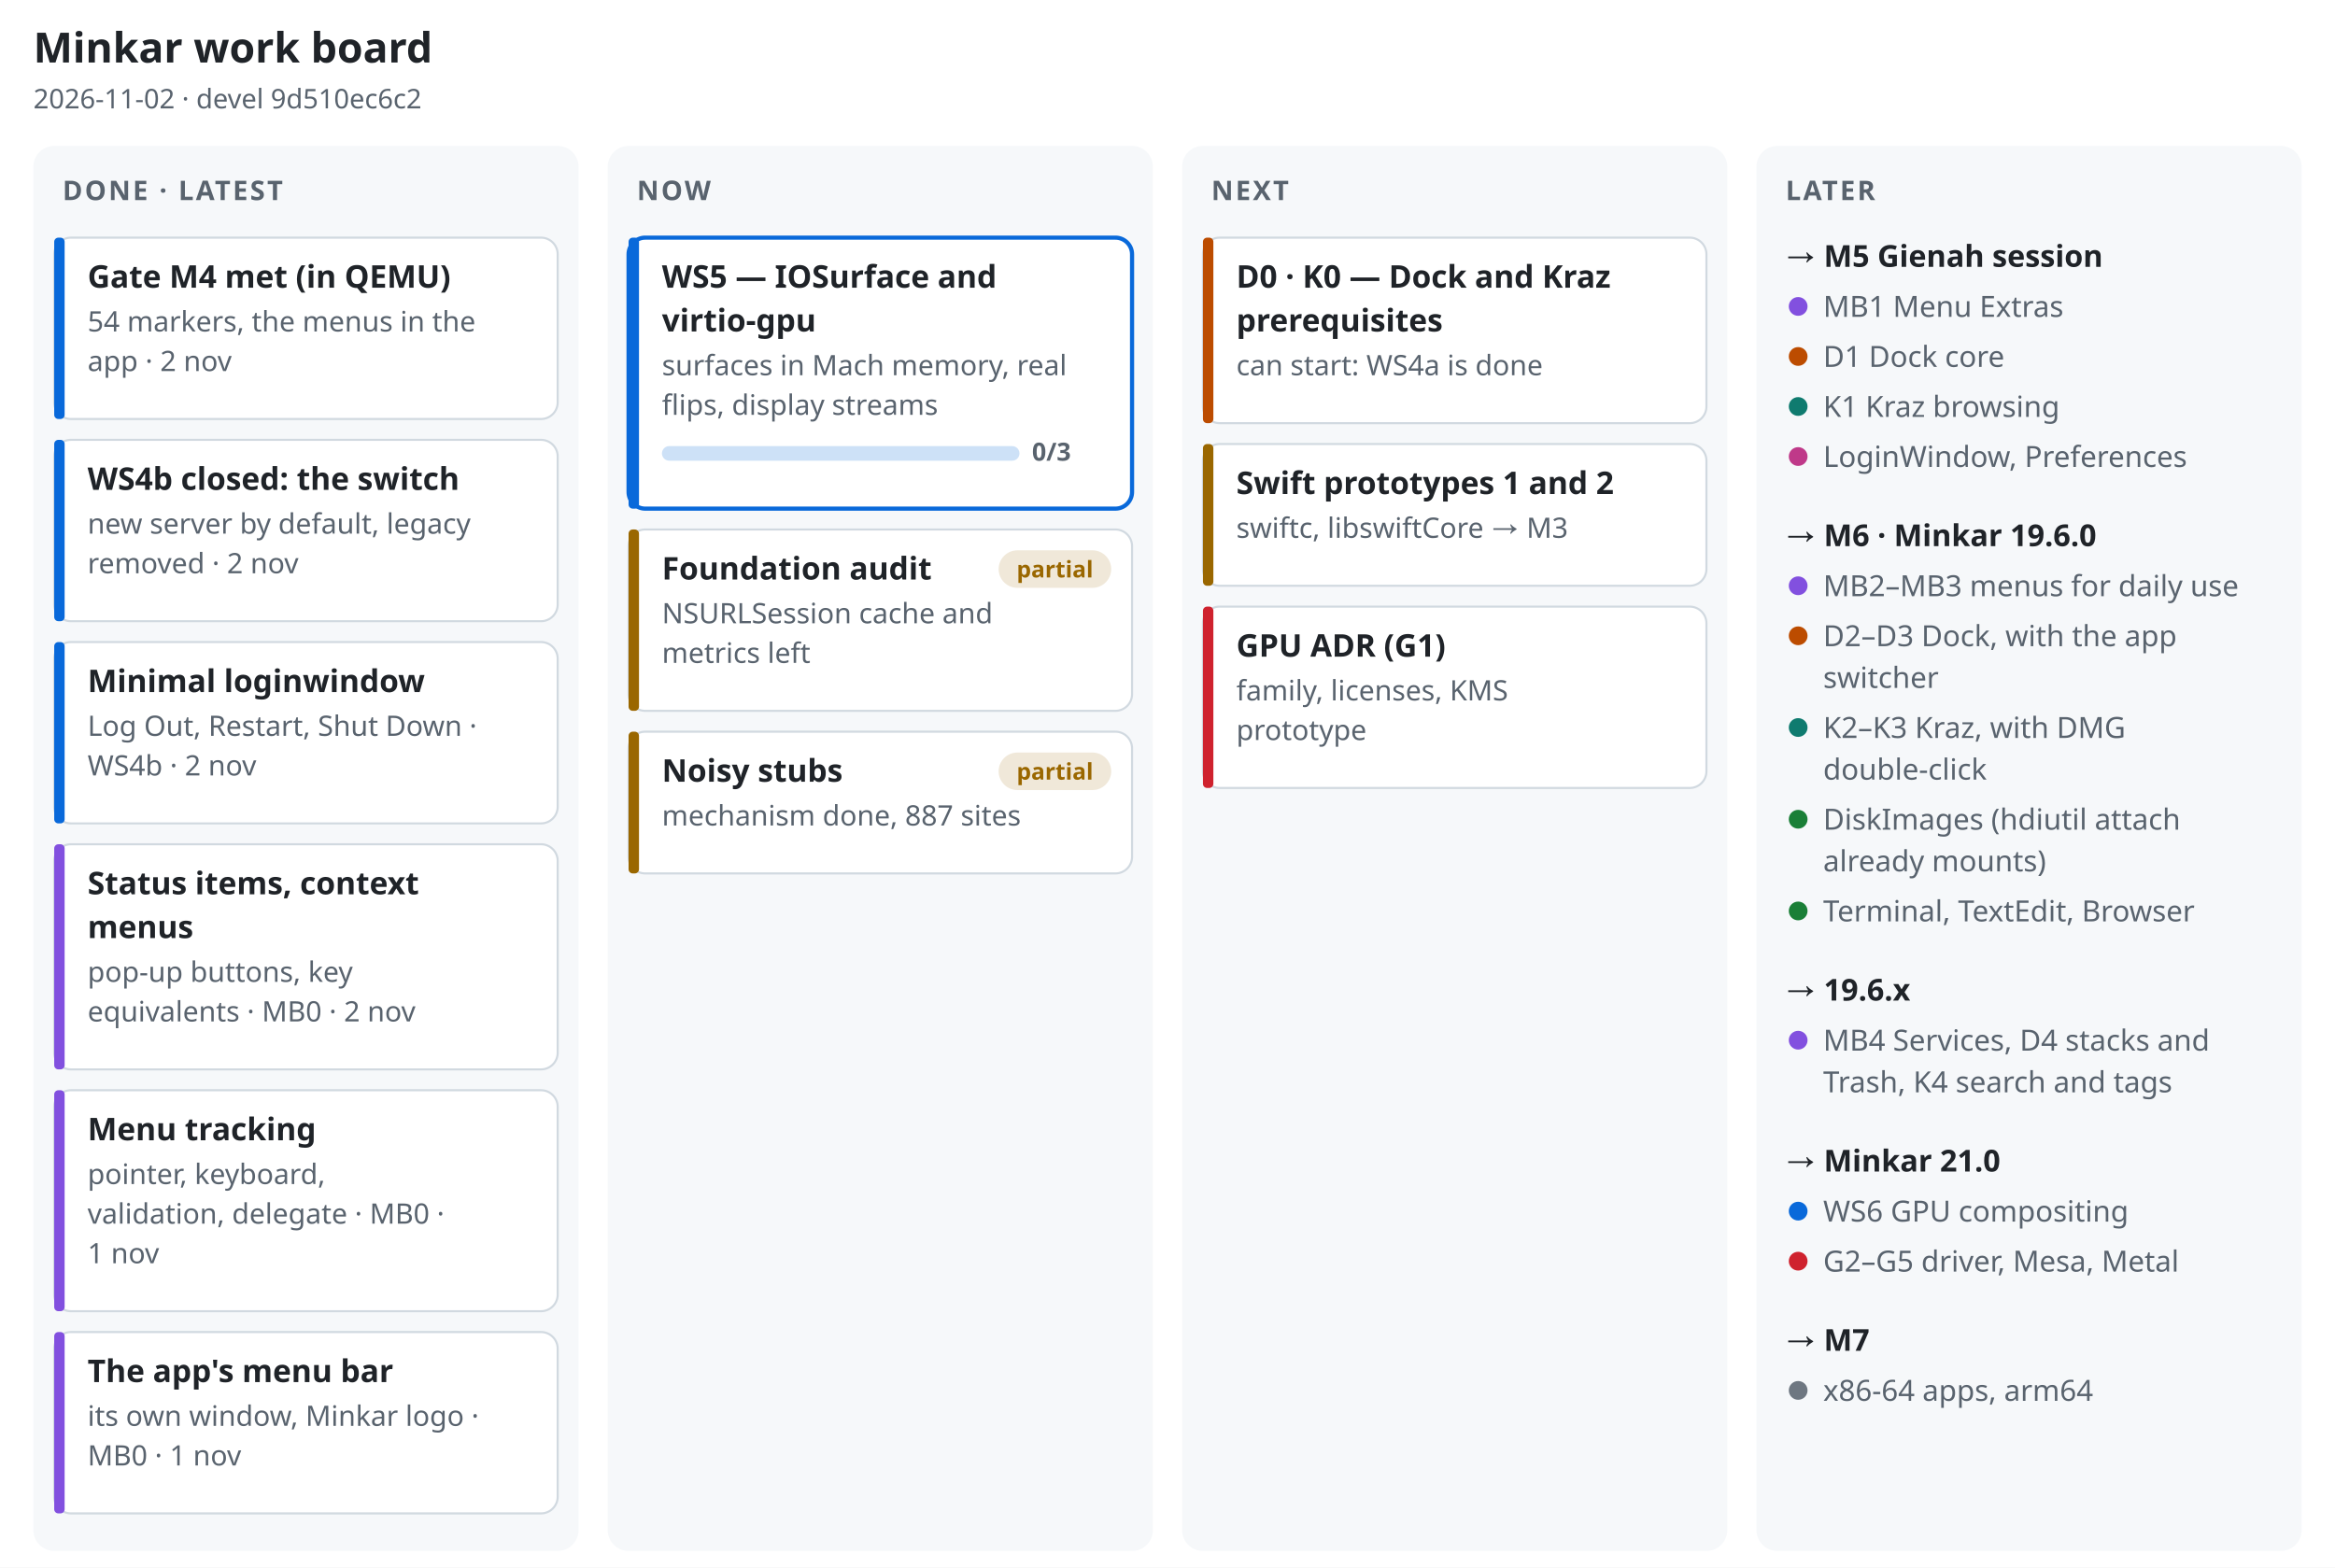
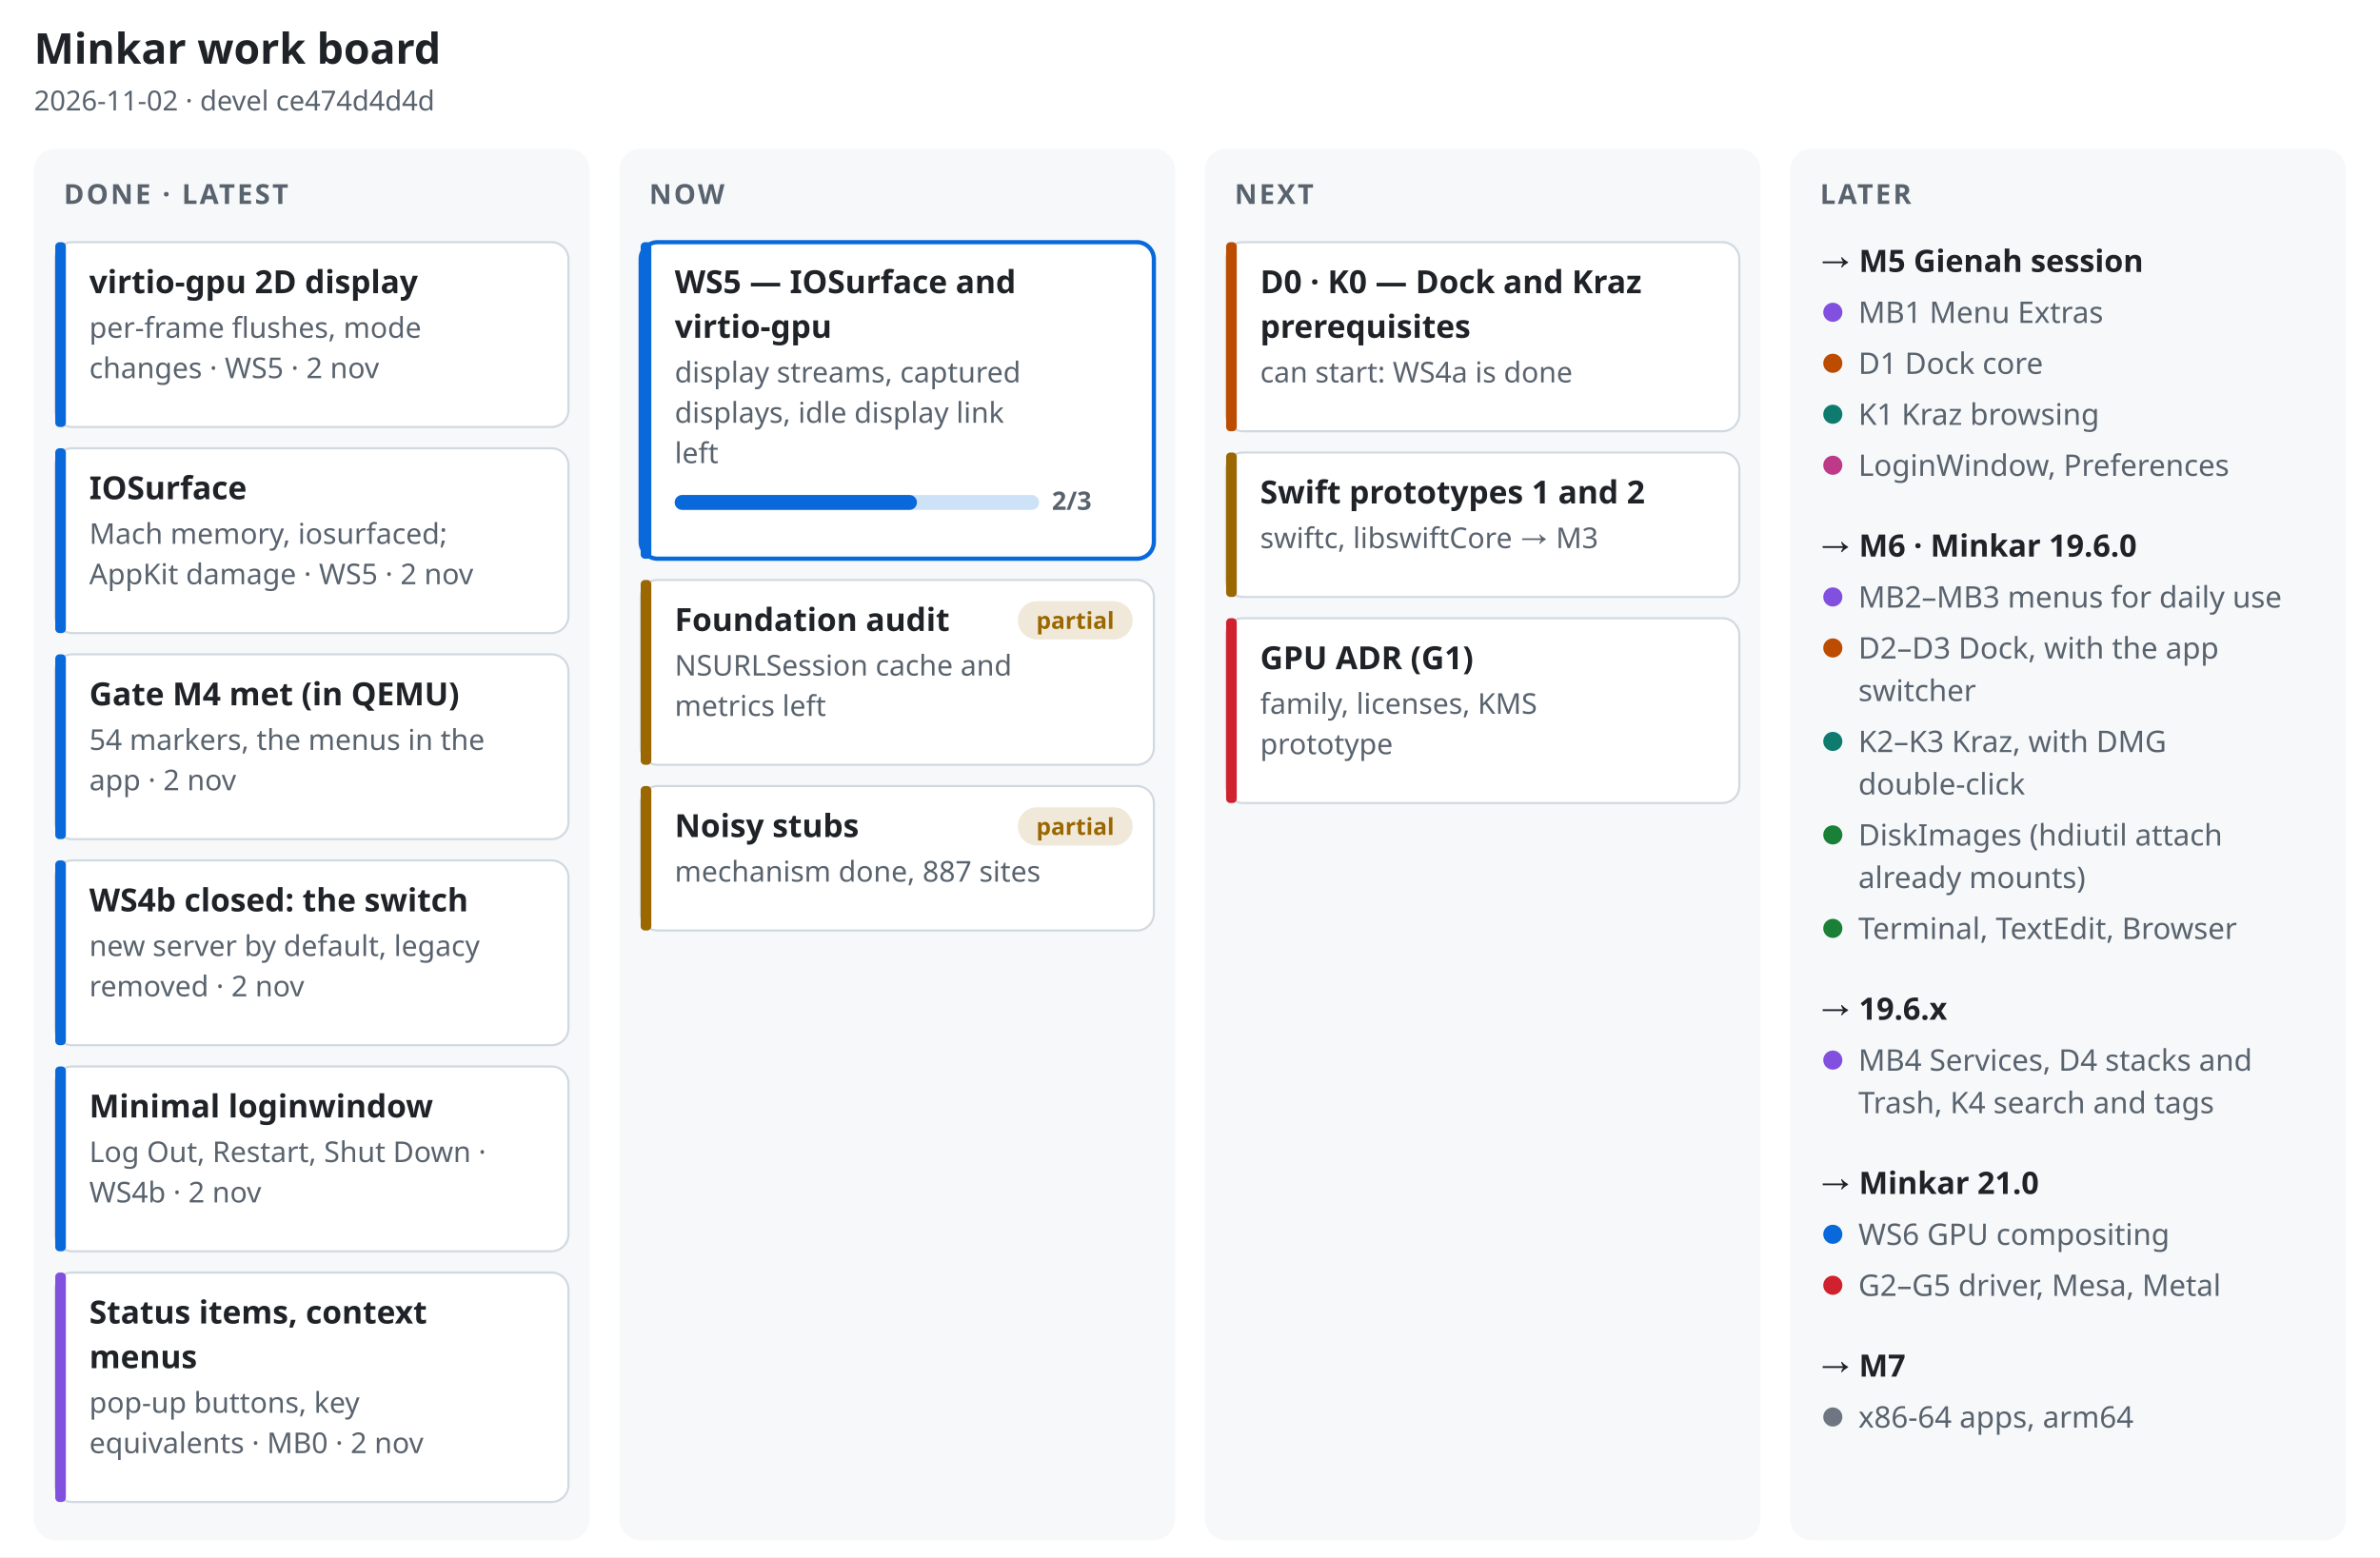
- <svg xmlns="http://www.w3.org/2000/svg" width="1120" height="752" viewBox="0 0 1120 752" font-family="-apple-system, BlinkMacSystemFont, 'Segoe UI', 'Noto Sans', Helvetica, Arial, sans-serif" role="img" aria-label="Minkar work board, 2026-11-02">
-   <rect width="1120" height="752" fill="#ffffff" />
+ <svg xmlns="http://www.w3.org/2000/svg" width="1120" height="733" viewBox="0 0 1120 733" font-family="-apple-system, BlinkMacSystemFont, 'Segoe UI', 'Noto Sans', Helvetica, Arial, sans-serif" role="img" aria-label="Minkar work board, 2026-11-02">
+   <rect width="1120" height="733" fill="#ffffff" />
  <text x="16" y="30" font-size="20" font-weight="700" fill="#1f2328" text-anchor="start">Minkar work board</text>
-   <text x="16" y="52" font-size="13" font-weight="400" fill="#59636e" text-anchor="start">2026-11-02 · devel 9d510ec6c2</text>
-   <rect x="16" y="70" width="261.5" height="674" rx="10" fill="#f6f8fa" />
+   <text x="16" y="52" font-size="13" font-weight="400" fill="#59636e" text-anchor="start">2026-11-02 · devel ce474d4d4d</text>
+   <rect x="16" y="70" width="261.5" height="655" rx="10" fill="#f6f8fa" />
  <text x="30" y="96" font-size="13" font-weight="700" fill="#59636e" text-anchor="start" letter-spacing=".08em">DONE · LATEST</text>
  <rect x="26" y="114" width="241.5" height="87" rx="8" fill="#ffffff" stroke="#d1d9e0" stroke-width="1" />
  <rect x="26" y="114" width="5" height="87" rx="2" fill="#0969da" />
-   <text x="42" y="138" font-size="15" font-weight="650" fill="#1f2328" text-anchor="start">Gate M4 met (in QEMU)</text>
-   <text x="42" y="159" font-size="13.5" font-weight="400" fill="#59636e" text-anchor="start">54 markers, the menus in the</text>
-   <text x="42" y="178" font-size="13.5" font-weight="400" fill="#59636e" text-anchor="start">app · 2 nov</text>
+   <text x="42" y="138" font-size="15" font-weight="650" fill="#1f2328" text-anchor="start">virtio-gpu 2D display</text>
+   <text x="42" y="159" font-size="13.5" font-weight="400" fill="#59636e" text-anchor="start">per-frame flushes, mode</text>
+   <text x="42" y="178" font-size="13.5" font-weight="400" fill="#59636e" text-anchor="start">changes · WS5 · 2 nov</text>
  <rect x="26" y="211" width="241.5" height="87" rx="8" fill="#ffffff" stroke="#d1d9e0" stroke-width="1" />
  <rect x="26" y="211" width="5" height="87" rx="2" fill="#0969da" />
-   <text x="42" y="235" font-size="15" font-weight="650" fill="#1f2328" text-anchor="start">WS4b closed: the switch</text>
-   <text x="42" y="256" font-size="13.5" font-weight="400" fill="#59636e" text-anchor="start">new server by default, legacy</text>
-   <text x="42" y="275" font-size="13.5" font-weight="400" fill="#59636e" text-anchor="start">removed · 2 nov</text>
+   <text x="42" y="235" font-size="15" font-weight="650" fill="#1f2328" text-anchor="start">IOSurface</text>
+   <text x="42" y="256" font-size="13.5" font-weight="400" fill="#59636e" text-anchor="start">Mach memory, iosurfaced;</text>
+   <text x="42" y="275" font-size="13.5" font-weight="400" fill="#59636e" text-anchor="start">AppKit damage · WS5 · 2 nov</text>
  <rect x="26" y="308" width="241.5" height="87" rx="8" fill="#ffffff" stroke="#d1d9e0" stroke-width="1" />
  <rect x="26" y="308" width="5" height="87" rx="2" fill="#0969da" />
-   <text x="42" y="332" font-size="15" font-weight="650" fill="#1f2328" text-anchor="start">Minimal loginwindow</text>
-   <text x="42" y="353" font-size="13.5" font-weight="400" fill="#59636e" text-anchor="start">Log Out, Restart, Shut Down ·</text>
-   <text x="42" y="372" font-size="13.5" font-weight="400" fill="#59636e" text-anchor="start">WS4b · 2 nov</text>
-   <rect x="26" y="405" width="241.5" height="108" rx="8" fill="#ffffff" stroke="#d1d9e0" stroke-width="1" />
-   <rect x="26" y="405" width="5" height="108" rx="2" fill="#8250df" />
-   <text x="42" y="429" font-size="15" font-weight="650" fill="#1f2328" text-anchor="start">Status items, context</text>
-   <text x="42" y="450" font-size="15" font-weight="650" fill="#1f2328" text-anchor="start">menus</text>
-   <text x="42" y="471" font-size="13.5" font-weight="400" fill="#59636e" text-anchor="start">pop-up buttons, key</text>
-   <text x="42" y="490" font-size="13.5" font-weight="400" fill="#59636e" text-anchor="start">equivalents · MB0 · 2 nov</text>
-   <rect x="26" y="523" width="241.5" height="106" rx="8" fill="#ffffff" stroke="#d1d9e0" stroke-width="1" />
-   <rect x="26" y="523" width="5" height="106" rx="2" fill="#8250df" />
-   <text x="42" y="547" font-size="15" font-weight="650" fill="#1f2328" text-anchor="start">Menu tracking</text>
-   <text x="42" y="568" font-size="13.5" font-weight="400" fill="#59636e" text-anchor="start">pointer, keyboard,</text>
-   <text x="42" y="587" font-size="13.5" font-weight="400" fill="#59636e" text-anchor="start">validation, delegate · MB0 ·</text>
-   <text x="42" y="606" font-size="13.5" font-weight="400" fill="#59636e" text-anchor="start">1 nov</text>
-   <rect x="26" y="639" width="241.5" height="87" rx="8" fill="#ffffff" stroke="#d1d9e0" stroke-width="1" />
-   <rect x="26" y="639" width="5" height="87" rx="2" fill="#8250df" />
-   <text x="42" y="663" font-size="15" font-weight="650" fill="#1f2328" text-anchor="start">The app's menu bar</text>
-   <text x="42" y="684" font-size="13.5" font-weight="400" fill="#59636e" text-anchor="start">its own window, Minkar logo ·</text>
-   <text x="42" y="703" font-size="13.5" font-weight="400" fill="#59636e" text-anchor="start">MB0 · 1 nov</text>
-   <rect x="291.5" y="70" width="261.5" height="674" rx="10" fill="#f6f8fa" />
+   <text x="42" y="332" font-size="15" font-weight="650" fill="#1f2328" text-anchor="start">Gate M4 met (in QEMU)</text>
+   <text x="42" y="353" font-size="13.5" font-weight="400" fill="#59636e" text-anchor="start">54 markers, the menus in the</text>
+   <text x="42" y="372" font-size="13.5" font-weight="400" fill="#59636e" text-anchor="start">app · 2 nov</text>
+   <rect x="26" y="405" width="241.5" height="87" rx="8" fill="#ffffff" stroke="#d1d9e0" stroke-width="1" />
+   <rect x="26" y="405" width="5" height="87" rx="2" fill="#0969da" />
+   <text x="42" y="429" font-size="15" font-weight="650" fill="#1f2328" text-anchor="start">WS4b closed: the switch</text>
+   <text x="42" y="450" font-size="13.5" font-weight="400" fill="#59636e" text-anchor="start">new server by default, legacy</text>
+   <text x="42" y="469" font-size="13.5" font-weight="400" fill="#59636e" text-anchor="start">removed · 2 nov</text>
+   <rect x="26" y="502" width="241.5" height="87" rx="8" fill="#ffffff" stroke="#d1d9e0" stroke-width="1" />
+   <rect x="26" y="502" width="5" height="87" rx="2" fill="#0969da" />
+   <text x="42" y="526" font-size="15" font-weight="650" fill="#1f2328" text-anchor="start">Minimal loginwindow</text>
+   <text x="42" y="547" font-size="13.5" font-weight="400" fill="#59636e" text-anchor="start">Log Out, Restart, Shut Down ·</text>
+   <text x="42" y="566" font-size="13.5" font-weight="400" fill="#59636e" text-anchor="start">WS4b · 2 nov</text>
+   <rect x="26" y="599" width="241.5" height="108" rx="8" fill="#ffffff" stroke="#d1d9e0" stroke-width="1" />
+   <rect x="26" y="599" width="5" height="108" rx="2" fill="#8250df" />
+   <text x="42" y="623" font-size="15" font-weight="650" fill="#1f2328" text-anchor="start">Status items, context</text>
+   <text x="42" y="644" font-size="15" font-weight="650" fill="#1f2328" text-anchor="start">menus</text>
+   <text x="42" y="665" font-size="13.5" font-weight="400" fill="#59636e" text-anchor="start">pop-up buttons, key</text>
+   <text x="42" y="684" font-size="13.5" font-weight="400" fill="#59636e" text-anchor="start">equivalents · MB0 · 2 nov</text>
+   <rect x="291.5" y="70" width="261.5" height="655" rx="10" fill="#f6f8fa" />
  <text x="305.5" y="96" font-size="13" font-weight="700" fill="#59636e" text-anchor="start" letter-spacing=".08em">NOW</text>
-   <rect x="301.5" y="114" width="241.5" height="130" rx="8" fill="#ffffff" stroke="#0969da" stroke-width="2" />
-   <rect x="301.5" y="114" width="5" height="130" rx="2" fill="#0969da" />
+   <rect x="301.5" y="114" width="241.5" height="149" rx="8" fill="#ffffff" stroke="#0969da" stroke-width="2" />
+   <rect x="301.5" y="114" width="5" height="149" rx="2" fill="#0969da" />
  <text x="317.5" y="138" font-size="15" font-weight="650" fill="#1f2328" text-anchor="start">WS5 — IOSurface and</text>
  <text x="317.5" y="159" font-size="15" font-weight="650" fill="#1f2328" text-anchor="start">virtio-gpu</text>
-   <text x="317.5" y="180" font-size="13.5" font-weight="400" fill="#59636e" text-anchor="start">surfaces in Mach memory, real</text>
-   <text x="317.5" y="199" font-size="13.5" font-weight="400" fill="#59636e" text-anchor="start">flips, display streams</text>
-   <rect x="317.5" y="214" width="171.5" height="7" rx="3.5" fill="#0969da" fill-opacity=".2" />
-   <rect x="317.5" y="214" width="0" height="7" rx="3.5" fill="#0969da" />
-   <text x="495" y="221" font-size="12" font-weight="600" fill="#59636e" text-anchor="start">0/3</text>
-   <rect x="301.5" y="254" width="241.5" height="87" rx="8" fill="#ffffff" stroke="#d1d9e0" stroke-width="1" />
-   <rect x="301.5" y="254" width="5" height="87" rx="2" fill="#9a6700" />
-   <text x="317.5" y="278" font-size="15" font-weight="650" fill="#1f2328" text-anchor="start">Foundation audit</text>
-   <text x="317.5" y="299" font-size="13.5" font-weight="400" fill="#59636e" text-anchor="start">NSURLSession cache and</text>
-   <text x="317.5" y="318" font-size="13.5" font-weight="400" fill="#59636e" text-anchor="start">metrics left</text>
-   <rect x="479" y="264" width="54" height="18" rx="9" fill="#9a6700" fill-opacity=".15" />
-   <text x="506" y="277" font-size="11" font-weight="600" fill="#9a6700" text-anchor="middle">partial</text>
-   <rect x="301.5" y="351" width="241.5" height="68" rx="8" fill="#ffffff" stroke="#d1d9e0" stroke-width="1" />
-   <rect x="301.5" y="351" width="5" height="68" rx="2" fill="#9a6700" />
-   <text x="317.5" y="375" font-size="15" font-weight="650" fill="#1f2328" text-anchor="start">Noisy stubs</text>
-   <text x="317.5" y="396" font-size="13.5" font-weight="400" fill="#59636e" text-anchor="start">mechanism done, 887 sites</text>
-   <rect x="479" y="361" width="54" height="18" rx="9" fill="#9a6700" fill-opacity=".15" />
-   <text x="506" y="374" font-size="11" font-weight="600" fill="#9a6700" text-anchor="middle">partial</text>
-   <rect x="567" y="70" width="261.5" height="674" rx="10" fill="#f6f8fa" />
+   <text x="317.5" y="180" font-size="13.5" font-weight="400" fill="#59636e" text-anchor="start">display streams, captured</text>
+   <text x="317.5" y="199" font-size="13.5" font-weight="400" fill="#59636e" text-anchor="start">displays, idle display link</text>
+   <text x="317.5" y="218" font-size="13.5" font-weight="400" fill="#59636e" text-anchor="start">left</text>
+   <rect x="317.5" y="233" width="171.5" height="7" rx="3.5" fill="#0969da" fill-opacity=".2" />
+   <rect x="317.5" y="233" width="114" height="7" rx="3.5" fill="#0969da" />
+   <text x="495" y="240" font-size="12" font-weight="600" fill="#59636e" text-anchor="start">2/3</text>
+   <rect x="301.5" y="273" width="241.5" height="87" rx="8" fill="#ffffff" stroke="#d1d9e0" stroke-width="1" />
+   <rect x="301.5" y="273" width="5" height="87" rx="2" fill="#9a6700" />
+   <text x="317.5" y="297" font-size="15" font-weight="650" fill="#1f2328" text-anchor="start">Foundation audit</text>
+   <text x="317.5" y="318" font-size="13.5" font-weight="400" fill="#59636e" text-anchor="start">NSURLSession cache and</text>
+   <text x="317.5" y="337" font-size="13.5" font-weight="400" fill="#59636e" text-anchor="start">metrics left</text>
+   <rect x="479" y="283" width="54" height="18" rx="9" fill="#9a6700" fill-opacity=".15" />
+   <text x="506" y="296" font-size="11" font-weight="600" fill="#9a6700" text-anchor="middle">partial</text>
+   <rect x="301.5" y="370" width="241.5" height="68" rx="8" fill="#ffffff" stroke="#d1d9e0" stroke-width="1" />
+   <rect x="301.5" y="370" width="5" height="68" rx="2" fill="#9a6700" />
+   <text x="317.5" y="394" font-size="15" font-weight="650" fill="#1f2328" text-anchor="start">Noisy stubs</text>
+   <text x="317.5" y="415" font-size="13.5" font-weight="400" fill="#59636e" text-anchor="start">mechanism done, 887 sites</text>
+   <rect x="479" y="380" width="54" height="18" rx="9" fill="#9a6700" fill-opacity=".15" />
+   <text x="506" y="393" font-size="11" font-weight="600" fill="#9a6700" text-anchor="middle">partial</text>
+   <rect x="567" y="70" width="261.5" height="655" rx="10" fill="#f6f8fa" />
  <text x="581" y="96" font-size="13" font-weight="700" fill="#59636e" text-anchor="start" letter-spacing=".08em">NEXT</text>
  <rect x="577" y="114" width="241.5" height="89" rx="8" fill="#ffffff" stroke="#d1d9e0" stroke-width="1" />
  <rect x="577" y="114" width="5" height="89" rx="2" fill="#bc4c00" />
  <text x="593" y="138" font-size="15" font-weight="650" fill="#1f2328" text-anchor="start">D0 · K0 — Dock and Kraz</text>
  <text x="593" y="159" font-size="15" font-weight="650" fill="#1f2328" text-anchor="start">prerequisites</text>
  <text x="593" y="180" font-size="13.5" font-weight="400" fill="#59636e" text-anchor="start">can start: WS4a is done</text>
  <rect x="577" y="213" width="241.5" height="68" rx="8" fill="#ffffff" stroke="#d1d9e0" stroke-width="1" />
  <rect x="577" y="213" width="5" height="68" rx="2" fill="#9a6700" />
  <text x="593" y="237" font-size="15" font-weight="650" fill="#1f2328" text-anchor="start">Swift prototypes 1 and 2</text>
  <text x="593" y="258" font-size="13.5" font-weight="400" fill="#59636e" text-anchor="start">swiftc, libswiftCore → M3</text>
  <rect x="577" y="291" width="241.5" height="87" rx="8" fill="#ffffff" stroke="#d1d9e0" stroke-width="1" />
  <rect x="577" y="291" width="5" height="87" rx="2" fill="#cf222e" />
  <text x="593" y="315" font-size="15" font-weight="650" fill="#1f2328" text-anchor="start">GPU ADR (G1)</text>
  <text x="593" y="336" font-size="13.5" font-weight="400" fill="#59636e" text-anchor="start">family, licenses, KMS</text>
  <text x="593" y="355" font-size="13.5" font-weight="400" fill="#59636e" text-anchor="start">prototype</text>
-   <rect x="842.5" y="70" width="261.5" height="674" rx="10" fill="#f6f8fa" />
+   <rect x="842.5" y="70" width="261.5" height="655" rx="10" fill="#f6f8fa" />
  <text x="856.5" y="96" font-size="13" font-weight="700" fill="#59636e" text-anchor="start" letter-spacing=".08em">LATER</text>
  <text x="856.5" y="128" font-size="14.5" font-weight="700" fill="#1f2328" text-anchor="start">→ M5 Gienah session</text>
  <circle cx="862.5" cy="147" r="4.5" fill="#8250df" />
  <text x="874.5" y="152" font-size="14" font-weight="400" fill="#59636e" text-anchor="start">MB1 Menu Extras</text>
  <circle cx="862.5" cy="171" r="4.5" fill="#bc4c00" />
  <text x="874.5" y="176" font-size="14" font-weight="400" fill="#59636e" text-anchor="start">D1 Dock core</text>
  <circle cx="862.5" cy="195" r="4.5" fill="#0f7b6f" />
  <text x="874.5" y="200" font-size="14" font-weight="400" fill="#59636e" text-anchor="start">K1 Kraz browsing</text>
  <circle cx="862.5" cy="219" r="4.5" fill="#bf3989" />
  <text x="874.5" y="224" font-size="14" font-weight="400" fill="#59636e" text-anchor="start">LoginWindow, Preferences</text>
  <text x="856.5" y="262" font-size="14.5" font-weight="700" fill="#1f2328" text-anchor="start">→ M6 · Minkar 19.6.0</text>
  <circle cx="862.5" cy="281" r="4.5" fill="#8250df" />
  <text x="874.5" y="286" font-size="14" font-weight="400" fill="#59636e" text-anchor="start">MB2–MB3 menus for daily use</text>
  <circle cx="862.5" cy="305" r="4.5" fill="#bc4c00" />
  <text x="874.5" y="310" font-size="14" font-weight="400" fill="#59636e" text-anchor="start">D2–D3 Dock, with the app</text>
  <text x="874.5" y="330" font-size="14" font-weight="400" fill="#59636e" text-anchor="start">switcher</text>
  <circle cx="862.5" cy="349" r="4.5" fill="#0f7b6f" />
  <text x="874.5" y="354" font-size="14" font-weight="400" fill="#59636e" text-anchor="start">K2–K3 Kraz, with DMG</text>
  <text x="874.5" y="374" font-size="14" font-weight="400" fill="#59636e" text-anchor="start">double-click</text>
  <circle cx="862.5" cy="393" r="4.5" fill="#1a7f37" />
  <text x="874.5" y="398" font-size="14" font-weight="400" fill="#59636e" text-anchor="start">DiskImages (hdiutil attach</text>
  <text x="874.5" y="418" font-size="14" font-weight="400" fill="#59636e" text-anchor="start">already mounts)</text>
  <circle cx="862.5" cy="437" r="4.5" fill="#1a7f37" />
  <text x="874.5" y="442" font-size="14" font-weight="400" fill="#59636e" text-anchor="start">Terminal, TextEdit, Browser</text>
  <text x="856.5" y="480" font-size="14.5" font-weight="700" fill="#1f2328" text-anchor="start">→ 19.6.x</text>
  <circle cx="862.5" cy="499" r="4.5" fill="#8250df" />
  <text x="874.5" y="504" font-size="14" font-weight="400" fill="#59636e" text-anchor="start">MB4 Services, D4 stacks and</text>
  <text x="874.5" y="524" font-size="14" font-weight="400" fill="#59636e" text-anchor="start">Trash, K4 search and tags</text>
  <text x="856.5" y="562" font-size="14.5" font-weight="700" fill="#1f2328" text-anchor="start">→ Minkar 21.0</text>
  <circle cx="862.5" cy="581" r="4.5" fill="#0969da" />
  <text x="874.5" y="586" font-size="14" font-weight="400" fill="#59636e" text-anchor="start">WS6 GPU compositing</text>
  <circle cx="862.5" cy="605" r="4.5" fill="#cf222e" />
  <text x="874.5" y="610" font-size="14" font-weight="400" fill="#59636e" text-anchor="start">G2–G5 driver, Mesa, Metal</text>
  <text x="856.5" y="648" font-size="14.5" font-weight="700" fill="#1f2328" text-anchor="start">→ M7</text>
  <circle cx="862.5" cy="667" r="4.5" fill="#6e7781" />
  <text x="874.5" y="672" font-size="14" font-weight="400" fill="#59636e" text-anchor="start">x86-64 apps, arm64</text>
</svg>
